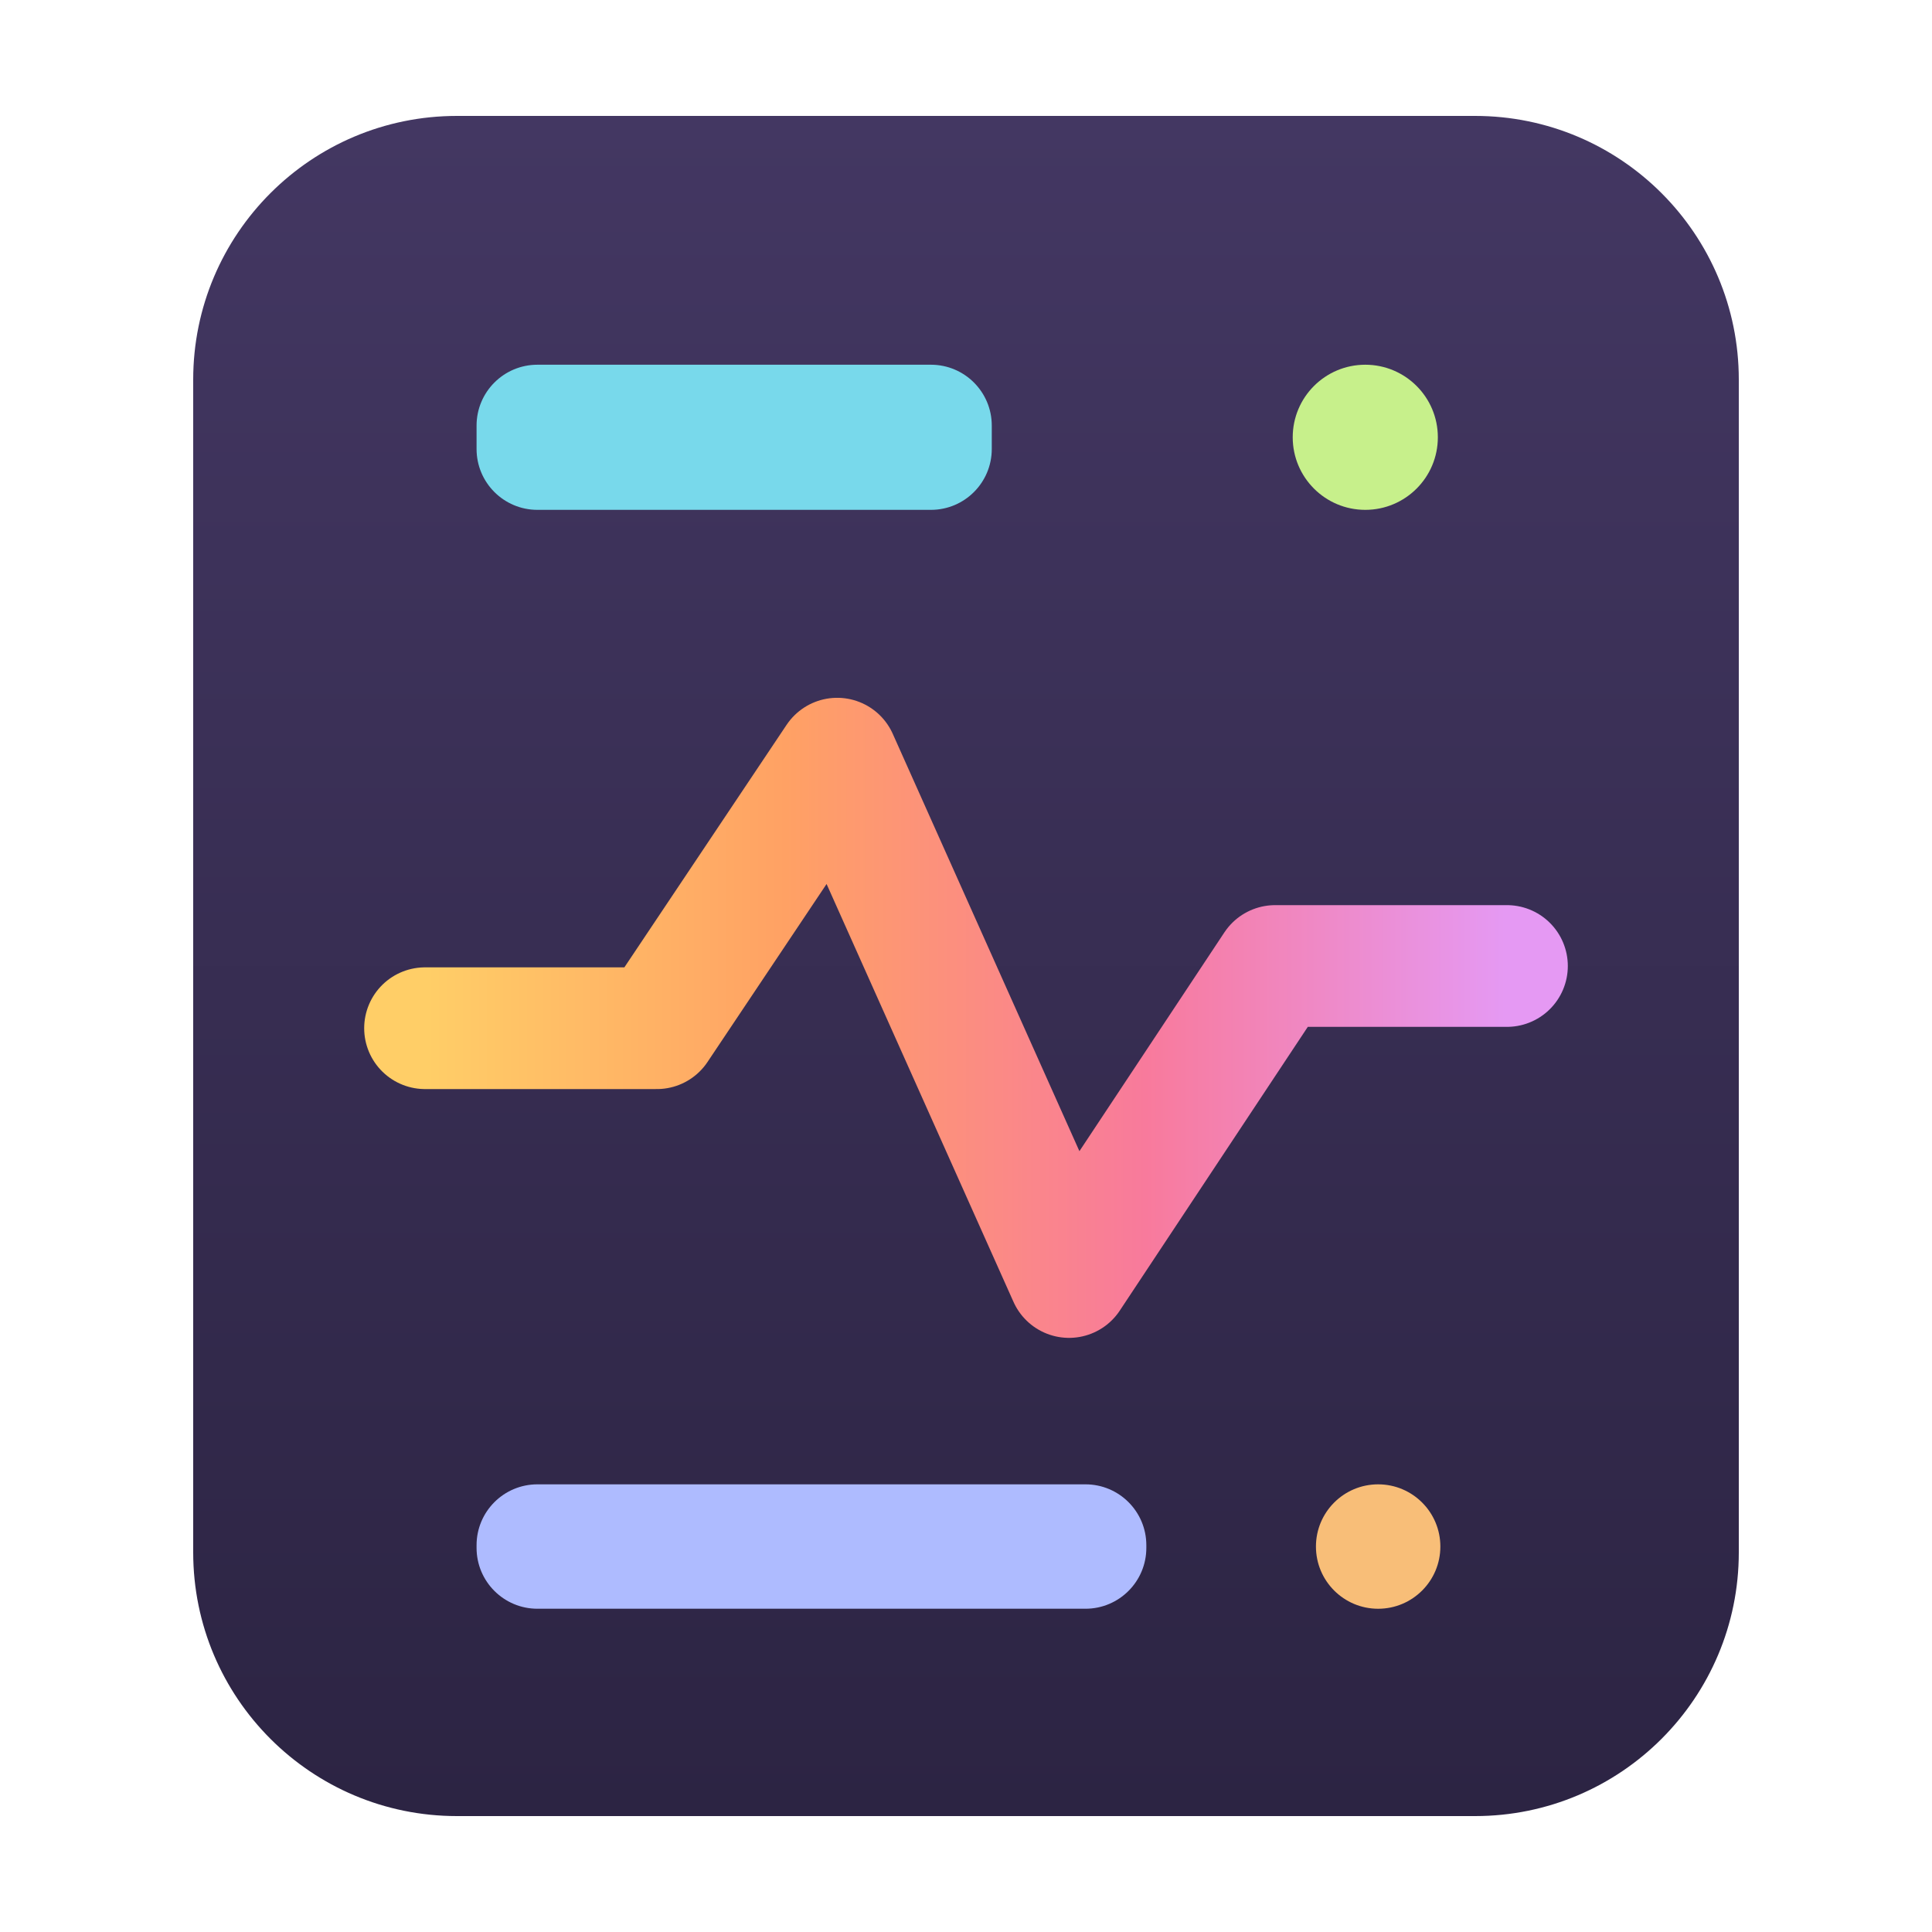
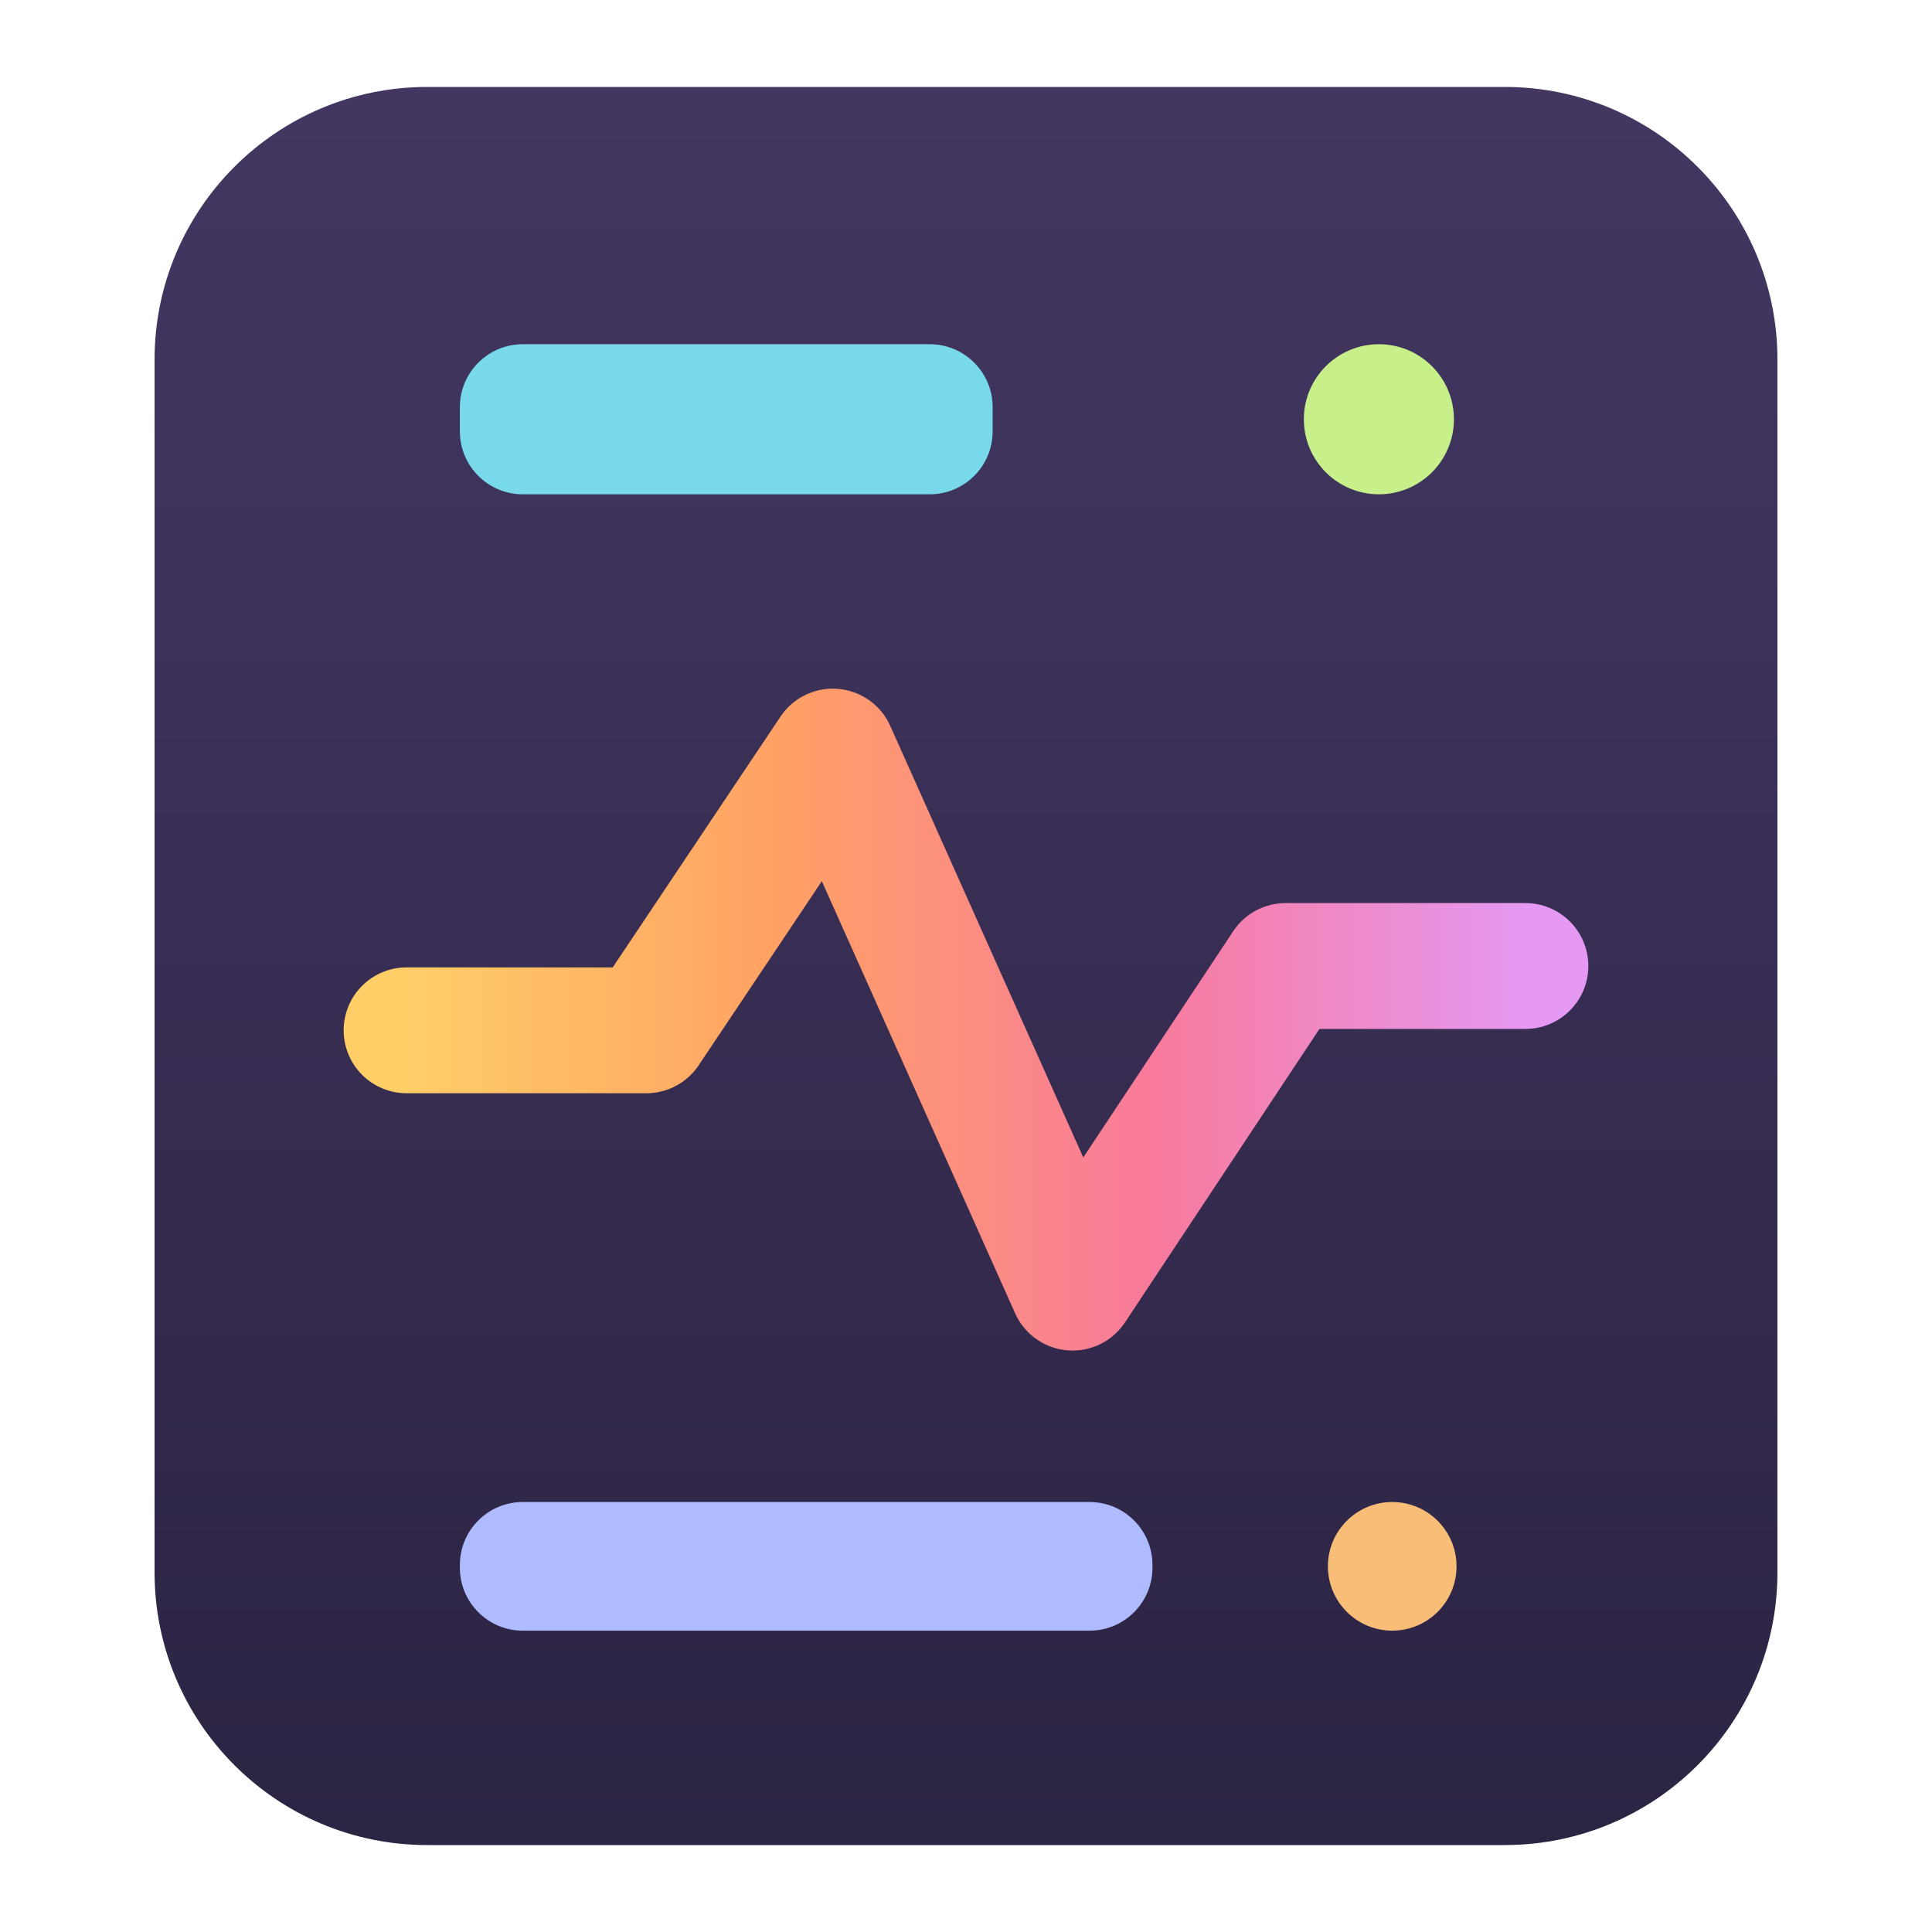
<svg xmlns="http://www.w3.org/2000/svg" viewBox="0 0 100 100">
  <defs>
    <linearGradient id="wave" x1="0" x2="1" y1="0" y2="0">
      <stop offset="0.0" stop-color="#FFCE67" />
      <stop offset="0.333" stop-color="#FFA164" />
      <stop offset="0.667" stop-color="#F87A9C" />
      <stop offset="1.0" stop-color="#E599F3" />
    </linearGradient>
    <linearGradient id="body" x1="0" x2="0" y1="0" y2="1">
      <stop offset="0.0" stop-color="#433762" />
      <stop offset="1.0" stop-color="#2C2443" />
    </linearGradient>
  </defs>
-   <rect x="10.0" y="6.0" width="80.0" height="88.0" rx="13.65" fill="url(#body)" />
-   <rect x="24.667" y="18.878" width="26.667" height="7.512" rx="3.15" fill="#78D9EB" />
-   <ellipse cx="70.667" cy="22.634" rx="3.756" ry="3.756" fill="#C7F08B" />
-   <rect x="24.667" y="76.829" width="34.667" height="6.439" rx="3.15" fill="#AEBBFF" />
-   <ellipse cx="71.333" cy="80.049" rx="3.22" ry="3.22" fill="#F8BE78" />
-   <polyline points="22.0,53.22 34.0,53.22 43.333,39.268 55.333,66.098 66.0,50.0 78.0,50.0" fill="none" stroke="url(#wave)" stroke-width="6.3" stroke-linecap="round" stroke-linejoin="round" />
+   <rect x="8" y="4.5" width="84" height="91.0" rx="14.115" fill="url(#body)" />
+   <rect x="23.803" y="17.817" width="27.576" height="7.768" rx="3.257" fill="#78D9EB" />
+   <ellipse cx="71.371" cy="21.701" rx="3.884" ry="3.884" fill="#C7F08B" />
+   <rect x="23.803" y="77.744" width="35.848" height="6.659" rx="3.257" fill="#AEBBFF" />
+   <ellipse cx="72.061" cy="81.073" rx="3.329" ry="3.329" fill="#F8BE78" />
+   <polyline points="21.045,53.329 33.455,53.329 43.106,38.902 55.515,66.646 66.545,50.0 78.955,50.0" fill="none" stroke="url(#wave)" stroke-width="6.515" stroke-linecap="round" stroke-linejoin="round" />
</svg>
